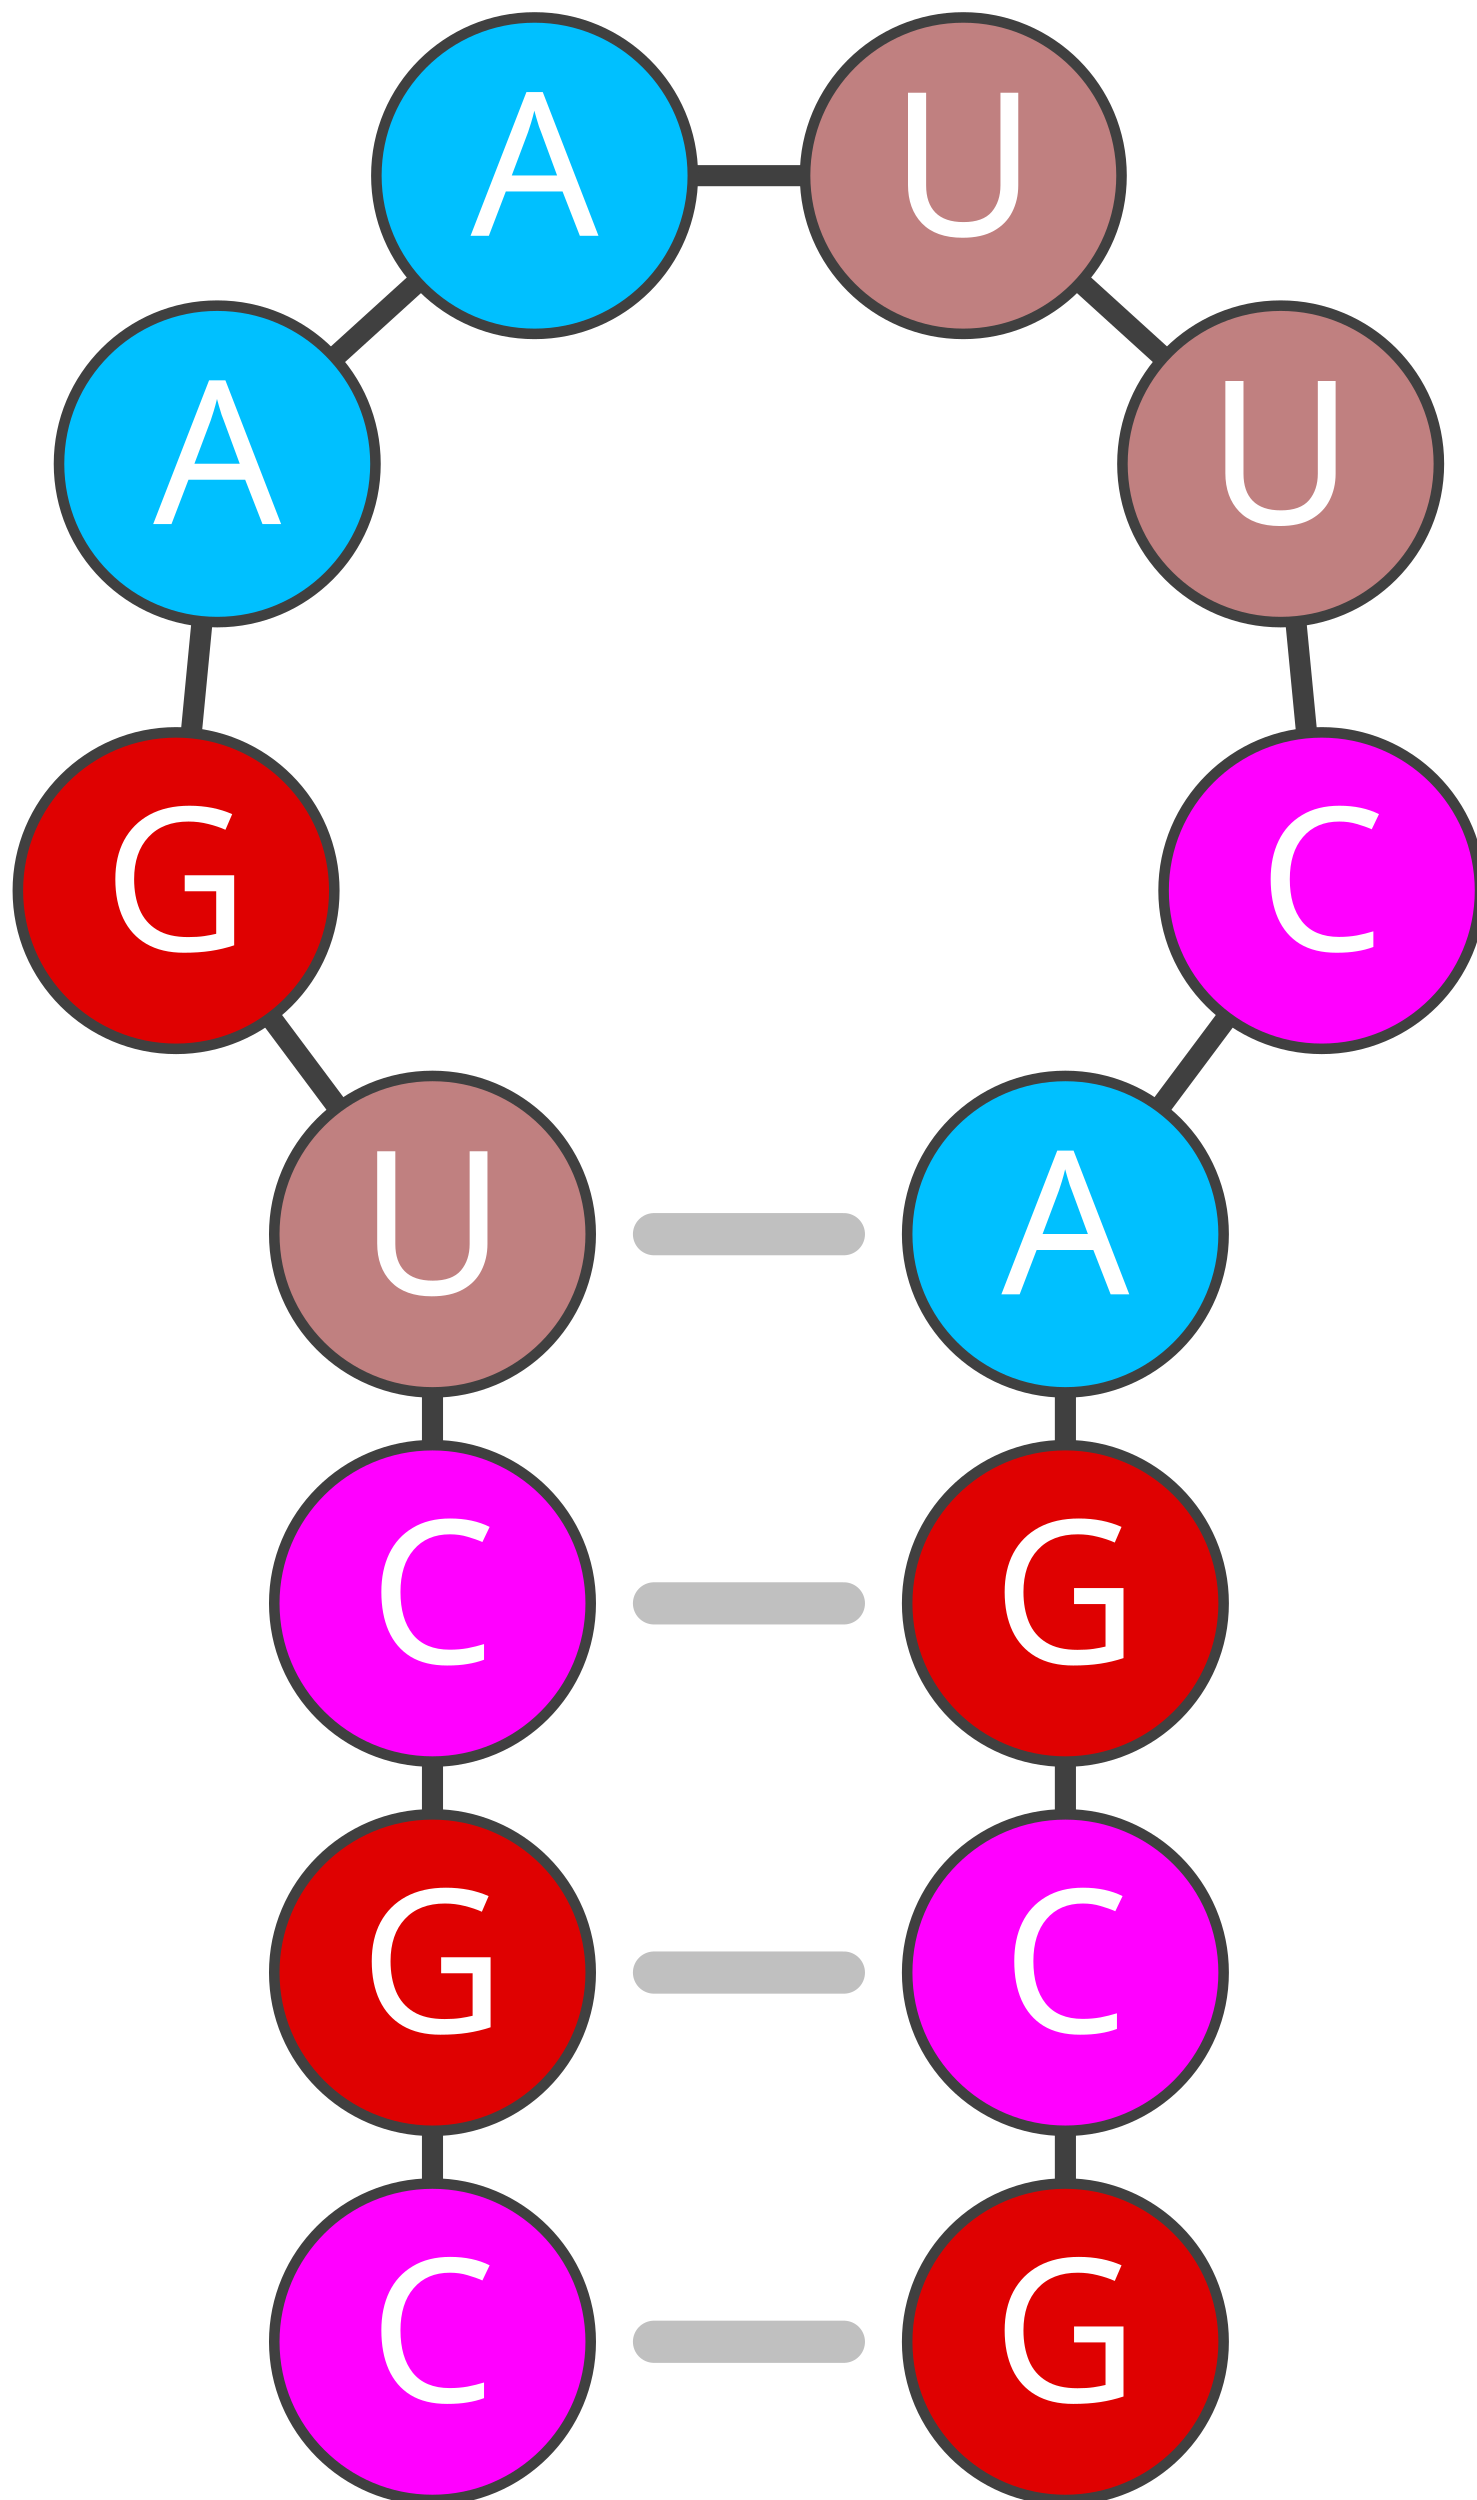
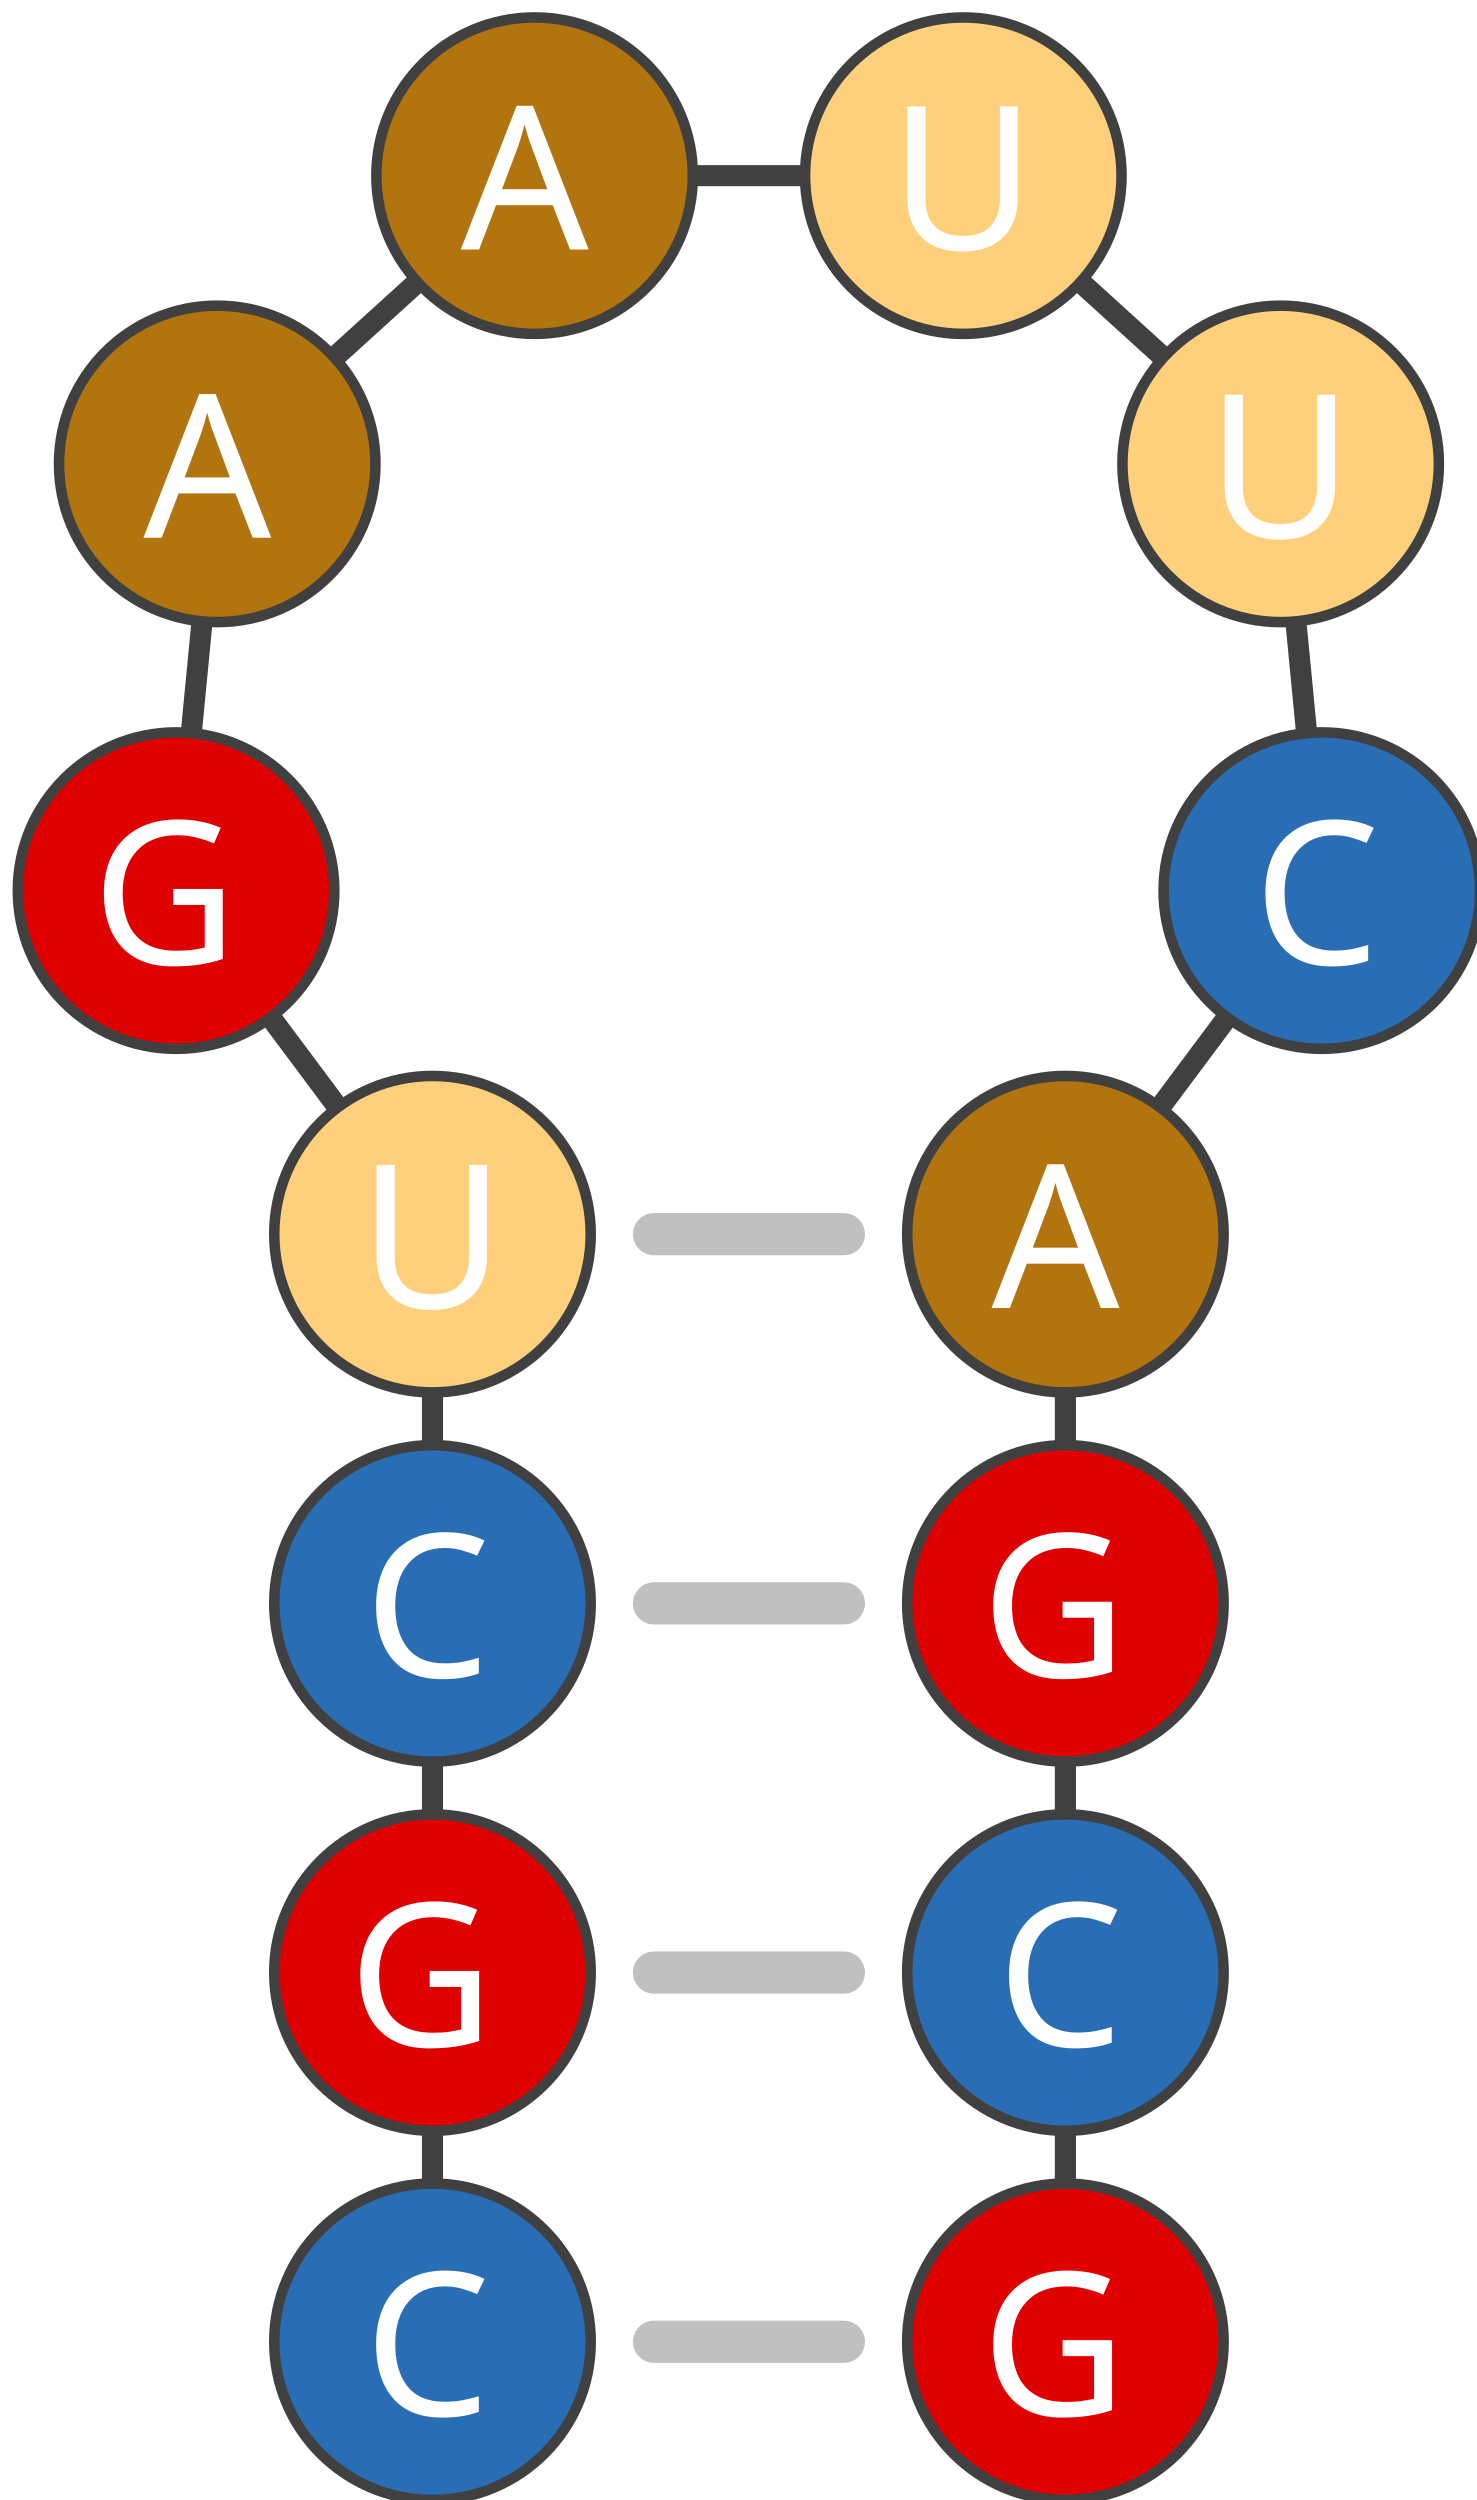
<svg xmlns="http://www.w3.org/2000/svg" viewBox="0 0 140 237">
-   <path d="M62.0,222.0l18.0,0.0" style="fill:none;stroke:rgb(192, 192, 192);stroke-width:4;stroke-linecap:round;" />
-   <path d="M62.0,117.0l18.0,0.0" style="fill:none;stroke:rgb(192, 192, 192);stroke-width:4;stroke-linecap:round;" />
  <path d="M62.0,187.0l18.0,0.0" style="fill:none;stroke:rgb(192, 192, 192);stroke-width:4;stroke-linecap:round;" />
  <path d="M62.0,152.0l18.0,0.0" style="fill:none;stroke:rgb(192, 192, 192);stroke-width:4;stroke-linecap:round;" />
+   <path d="M62.0,117.0l18.0,0.0" style="fill:none;stroke:rgb(192, 192, 192);stroke-width:4;stroke-linecap:round;" />
+   <path d="M62.0,222.0l18.0,0.0" style="fill:none;stroke:rgb(192, 192, 192);stroke-width:4;stroke-linecap:round;" />
  <path d="M41.0,207.0l0.0,-5.0" style="fill:none;stroke:rgb(64, 64, 64);stroke-width:2;" />
  <path d="M41.0,172.0l0.0,-5.0" style="fill:none;stroke:rgb(64, 64, 64);stroke-width:2;" />
  <path d="M41.0,137.0l0.0,-5.0" style="fill:none;stroke:rgb(64, 64, 64);stroke-width:2;" />
  <path d="M32.028,104.979l-6.365,-8.528" style="fill:none;stroke:rgb(64, 64, 64);stroke-width:2;" />
  <path d="M18.132,69.499l1.022,-10.592" style="fill:none;stroke:rgb(64, 64, 64);stroke-width:2;" />
  <path d="M31.698,33.892l7.877,-7.154" style="fill:none;stroke:rgb(64, 64, 64);stroke-width:2;" />
  <path d="M65.679,16.653l10.641,0.0" style="fill:none;stroke:rgb(64, 64, 64);stroke-width:2;" />
  <path d="M102.425,26.738l7.877,7.154" style="fill:none;stroke:rgb(64, 64, 64);stroke-width:2;" />
  <path d="M122.847,58.907l1.022,10.592" style="fill:none;stroke:rgb(64, 64, 64);stroke-width:2;" />
  <path d="M116.337,96.451l-6.365,8.528" style="fill:none;stroke:rgb(64, 64, 64);stroke-width:2;" />
  <path d="M101.0,132.0l0.0,5.0" style="fill:none;stroke:rgb(64, 64, 64);stroke-width:2;" />
  <path d="M101.0,167.0l0.0,5.0" style="fill:none;stroke:rgb(64, 64, 64);stroke-width:2;" />
  <path d="M101.0,202.0l0.0,5.0" style="fill:none;stroke:rgb(64, 64, 64);stroke-width:2;" />
  <g>
-     <circle cx="41.0" cy="222.0" r="15.0" stroke="rgb(64, 64, 64)" stroke-width="1" fill="rgb(255, 0, 255)" />
-     <text x="41.0" y="222.0" text-anchor="middle" dy=".3em" style="fill:rgb(255, 255, 255);font-family:Futura;font-size:19;">C</text>
+     <circle cx="41.0" cy="222.0" r="15.0" stroke="rgb(64, 64, 64)" stroke-width="1" fill="rgb(41, 110, 180)" />
+     <text x="34.5" y="229.0" style="fill:rgb(255, 255, 255);font-family:Futura;font-size:19;">C</text>
  </g>
  <g>
    <circle cx="41.0" cy="187.0" r="15.0" stroke="rgb(64, 64, 64)" stroke-width="1" fill="rgb(223, 1, 1)" />
-     <text x="41.0" y="187.0" text-anchor="middle" dy=".3em" style="fill:rgb(255, 255, 255);font-family:Futura;font-size:19;">G</text>
+     <text x="33.0" y="194.0" style="fill:rgb(255, 255, 255);font-family:Futura;font-size:19;">G</text>
  </g>
  <g>
-     <circle cx="41.0" cy="152.0" r="15.0" stroke="rgb(64, 64, 64)" stroke-width="1" fill="rgb(255, 0, 255)" />
-     <text x="41.0" y="152.0" text-anchor="middle" dy=".3em" style="fill:rgb(255, 255, 255);font-family:Futura;font-size:19;">C</text>
+     <circle cx="41.0" cy="152.0" r="15.0" stroke="rgb(64, 64, 64)" stroke-width="1" fill="rgb(41, 110, 180)" />
+     <text x="34.5" y="159.0" style="fill:rgb(255, 255, 255);font-family:Futura;font-size:19;">C</text>
  </g>
  <g>
-     <circle cx="41.0" cy="117.0" r="15.0" stroke="rgb(64, 64, 64)" stroke-width="1" fill="rgb(192, 128, 128)" />
-     <text x="41.0" y="117.0" text-anchor="middle" dy=".3em" style="fill:rgb(255, 255, 255);font-family:Futura;font-size:19;">U</text>
+     <circle cx="41.0" cy="117.0" r="15.0" stroke="rgb(64, 64, 64)" stroke-width="1" fill="rgb(255, 208, 123)" />
+     <text x="34.0" y="124.0" style="fill:rgb(255, 255, 255);font-family:Futura;font-size:19;">U</text>
  </g>
  <g>
    <circle cx="16.692" cy="84.43" r="15.0" stroke="rgb(64, 64, 64)" stroke-width="1" fill="rgb(223, 1, 1)" />
-     <text x="16.692" y="84.43" text-anchor="middle" dy=".3em" style="fill:rgb(255, 255, 255);font-family:Futura;font-size:19;">G</text>
+     <text x="8.692" y="91.43" style="fill:rgb(255, 255, 255);font-family:Futura;font-size:19;">G</text>
  </g>
  <g>
-     <circle cx="20.594" cy="43.976" r="15.0" stroke="rgb(64, 64, 64)" stroke-width="1" fill="rgb(0, 192, 255)" />
-     <text x="20.594" y="43.976" text-anchor="middle" dy=".3em" style="fill:rgb(255, 255, 255);font-family:Futura;font-size:19;">A</text>
+     <circle cx="20.594" cy="43.976" r="15.0" stroke="rgb(64, 64, 64)" stroke-width="1" fill="rgb(177, 116, 15)" />
+     <text x="13.594" y="50.976" style="fill:rgb(255, 255, 255);font-family:Futura;font-size:19;">A</text>
  </g>
  <g>
-     <circle cx="50.679" cy="16.653" r="15.0" stroke="rgb(64, 64, 64)" stroke-width="1" fill="rgb(0, 192, 255)" />
-     <text x="50.679" y="16.653" text-anchor="middle" dy=".3em" style="fill:rgb(255, 255, 255);font-family:Futura;font-size:19;">A</text>
+     <circle cx="50.679" cy="16.653" r="15.0" stroke="rgb(64, 64, 64)" stroke-width="1" fill="rgb(177, 116, 15)" />
+     <text x="43.679" y="23.653" style="fill:rgb(255, 255, 255);font-family:Futura;font-size:19;">A</text>
  </g>
  <g>
-     <circle cx="91.321" cy="16.653" r="15.0" stroke="rgb(64, 64, 64)" stroke-width="1" fill="rgb(192, 128, 128)" />
-     <text x="91.321" y="16.653" text-anchor="middle" dy=".3em" style="fill:rgb(255, 255, 255);font-family:Futura;font-size:19;">U</text>
+     <circle cx="91.321" cy="16.653" r="15.0" stroke="rgb(64, 64, 64)" stroke-width="1" fill="rgb(255, 208, 123)" />
+     <text x="84.321" y="23.653" style="fill:rgb(255, 255, 255);font-family:Futura;font-size:19;">U</text>
  </g>
  <g>
-     <circle cx="121.406" cy="43.976" r="15.0" stroke="rgb(64, 64, 64)" stroke-width="1" fill="rgb(192, 128, 128)" />
-     <text x="121.406" y="43.976" text-anchor="middle" dy=".3em" style="fill:rgb(255, 255, 255);font-family:Futura;font-size:19;">U</text>
+     <circle cx="121.406" cy="43.976" r="15.0" stroke="rgb(64, 64, 64)" stroke-width="1" fill="rgb(255, 208, 123)" />
+     <text x="114.406" y="50.976" style="fill:rgb(255, 255, 255);font-family:Futura;font-size:19;">U</text>
  </g>
  <g>
-     <circle cx="125.308" cy="84.43" r="15.0" stroke="rgb(64, 64, 64)" stroke-width="1" fill="rgb(255, 0, 255)" />
-     <text x="125.308" y="84.43" text-anchor="middle" dy=".3em" style="fill:rgb(255, 255, 255);font-family:Futura;font-size:19;">C</text>
+     <circle cx="125.308" cy="84.43" r="15.0" stroke="rgb(64, 64, 64)" stroke-width="1" fill="rgb(41, 110, 180)" />
+     <text x="118.808" y="91.43" style="fill:rgb(255, 255, 255);font-family:Futura;font-size:19;">C</text>
  </g>
  <g>
-     <circle cx="101.0" cy="117.0" r="15.0" stroke="rgb(64, 64, 64)" stroke-width="1" fill="rgb(0, 192, 255)" />
-     <text x="101.0" y="117.0" text-anchor="middle" dy=".3em" style="fill:rgb(255, 255, 255);font-family:Futura;font-size:19;">A</text>
+     <circle cx="101.0" cy="117.0" r="15.0" stroke="rgb(64, 64, 64)" stroke-width="1" fill="rgb(177, 116, 15)" />
+     <text x="94.0" y="124.0" style="fill:rgb(255, 255, 255);font-family:Futura;font-size:19;">A</text>
  </g>
  <g>
    <circle cx="101.0" cy="152.0" r="15.0" stroke="rgb(64, 64, 64)" stroke-width="1" fill="rgb(223, 1, 1)" />
-     <text x="101.0" y="152.0" text-anchor="middle" dy=".3em" style="fill:rgb(255, 255, 255);font-family:Futura;font-size:19;">G</text>
+     <text x="93.0" y="159.0" style="fill:rgb(255, 255, 255);font-family:Futura;font-size:19;">G</text>
  </g>
  <g>
-     <circle cx="101.0" cy="187.0" r="15.0" stroke="rgb(64, 64, 64)" stroke-width="1" fill="rgb(255, 0, 255)" />
-     <text x="101.0" y="187.0" text-anchor="middle" dy=".3em" style="fill:rgb(255, 255, 255);font-family:Futura;font-size:19;">C</text>
+     <circle cx="101.0" cy="187.0" r="15.0" stroke="rgb(64, 64, 64)" stroke-width="1" fill="rgb(41, 110, 180)" />
+     <text x="94.5" y="194.0" style="fill:rgb(255, 255, 255);font-family:Futura;font-size:19;">C</text>
  </g>
  <g>
    <circle cx="101.0" cy="222.0" r="15.0" stroke="rgb(64, 64, 64)" stroke-width="1" fill="rgb(223, 1, 1)" />
-     <text x="101.0" y="222.0" text-anchor="middle" dy=".3em" style="fill:rgb(255, 255, 255);font-family:Futura;font-size:19;">G</text>
+     <text x="93.0" y="229.0" style="fill:rgb(255, 255, 255);font-family:Futura;font-size:19;">G</text>
  </g>
</svg>
